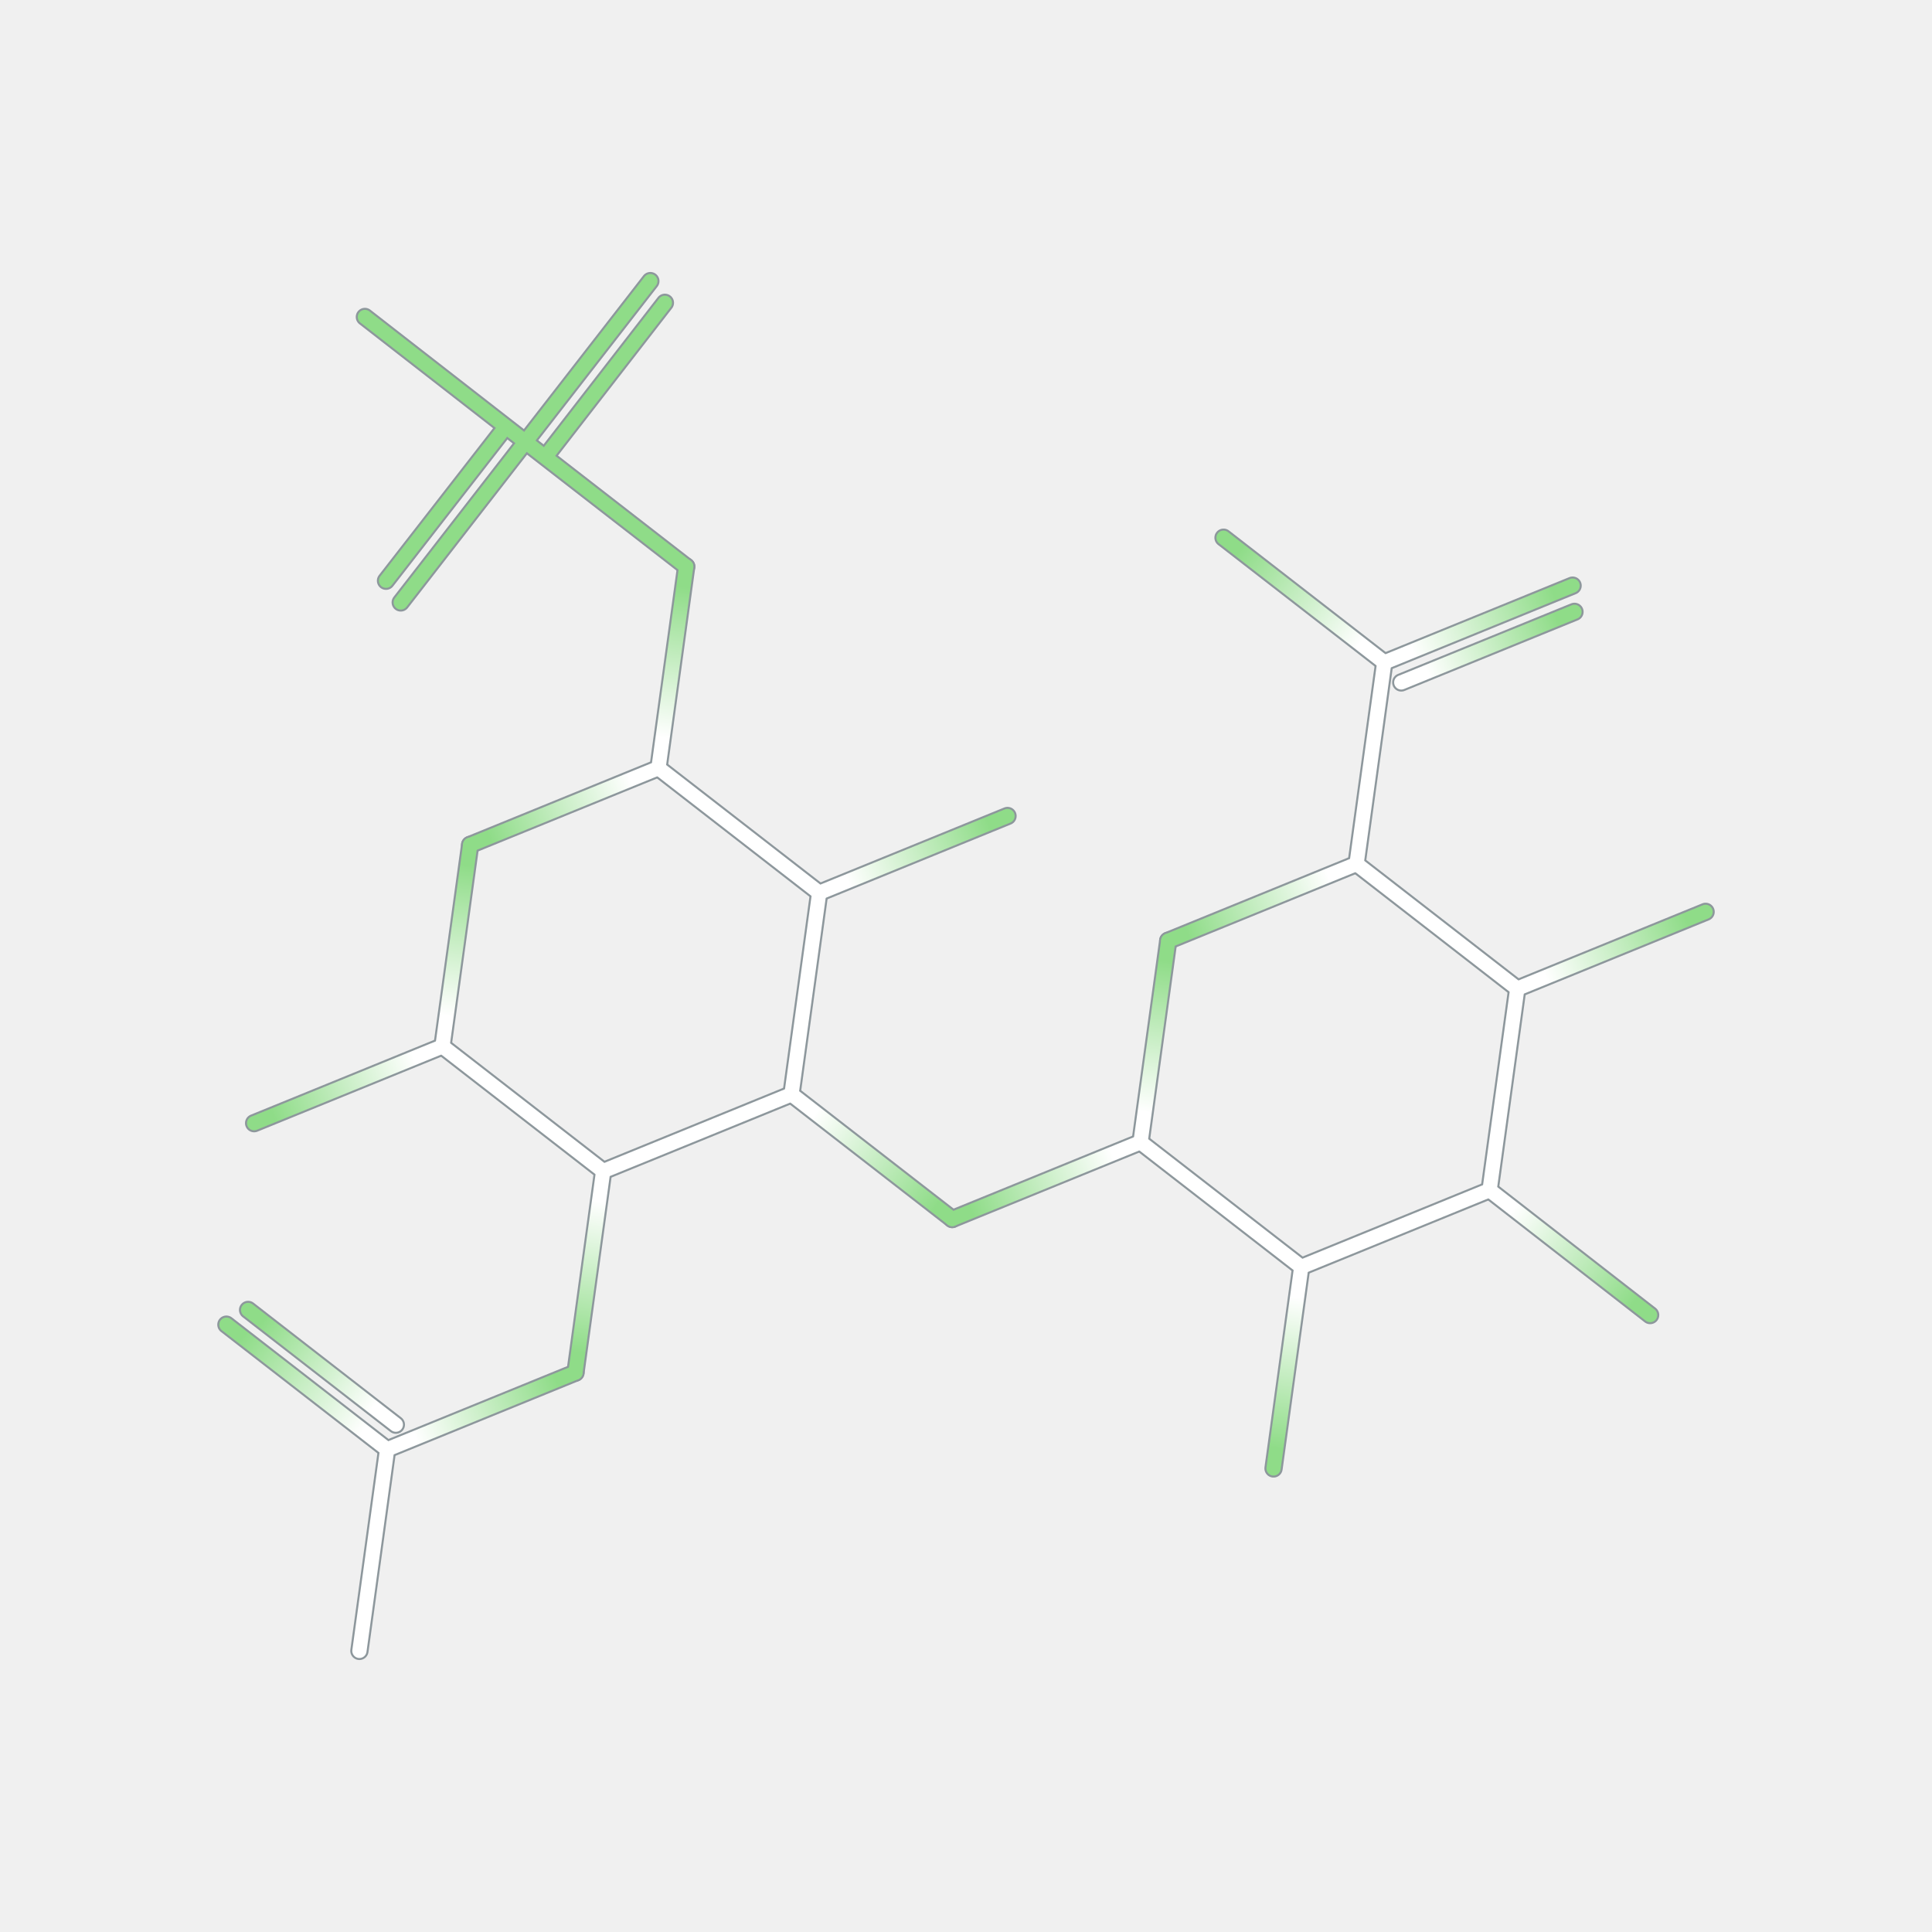
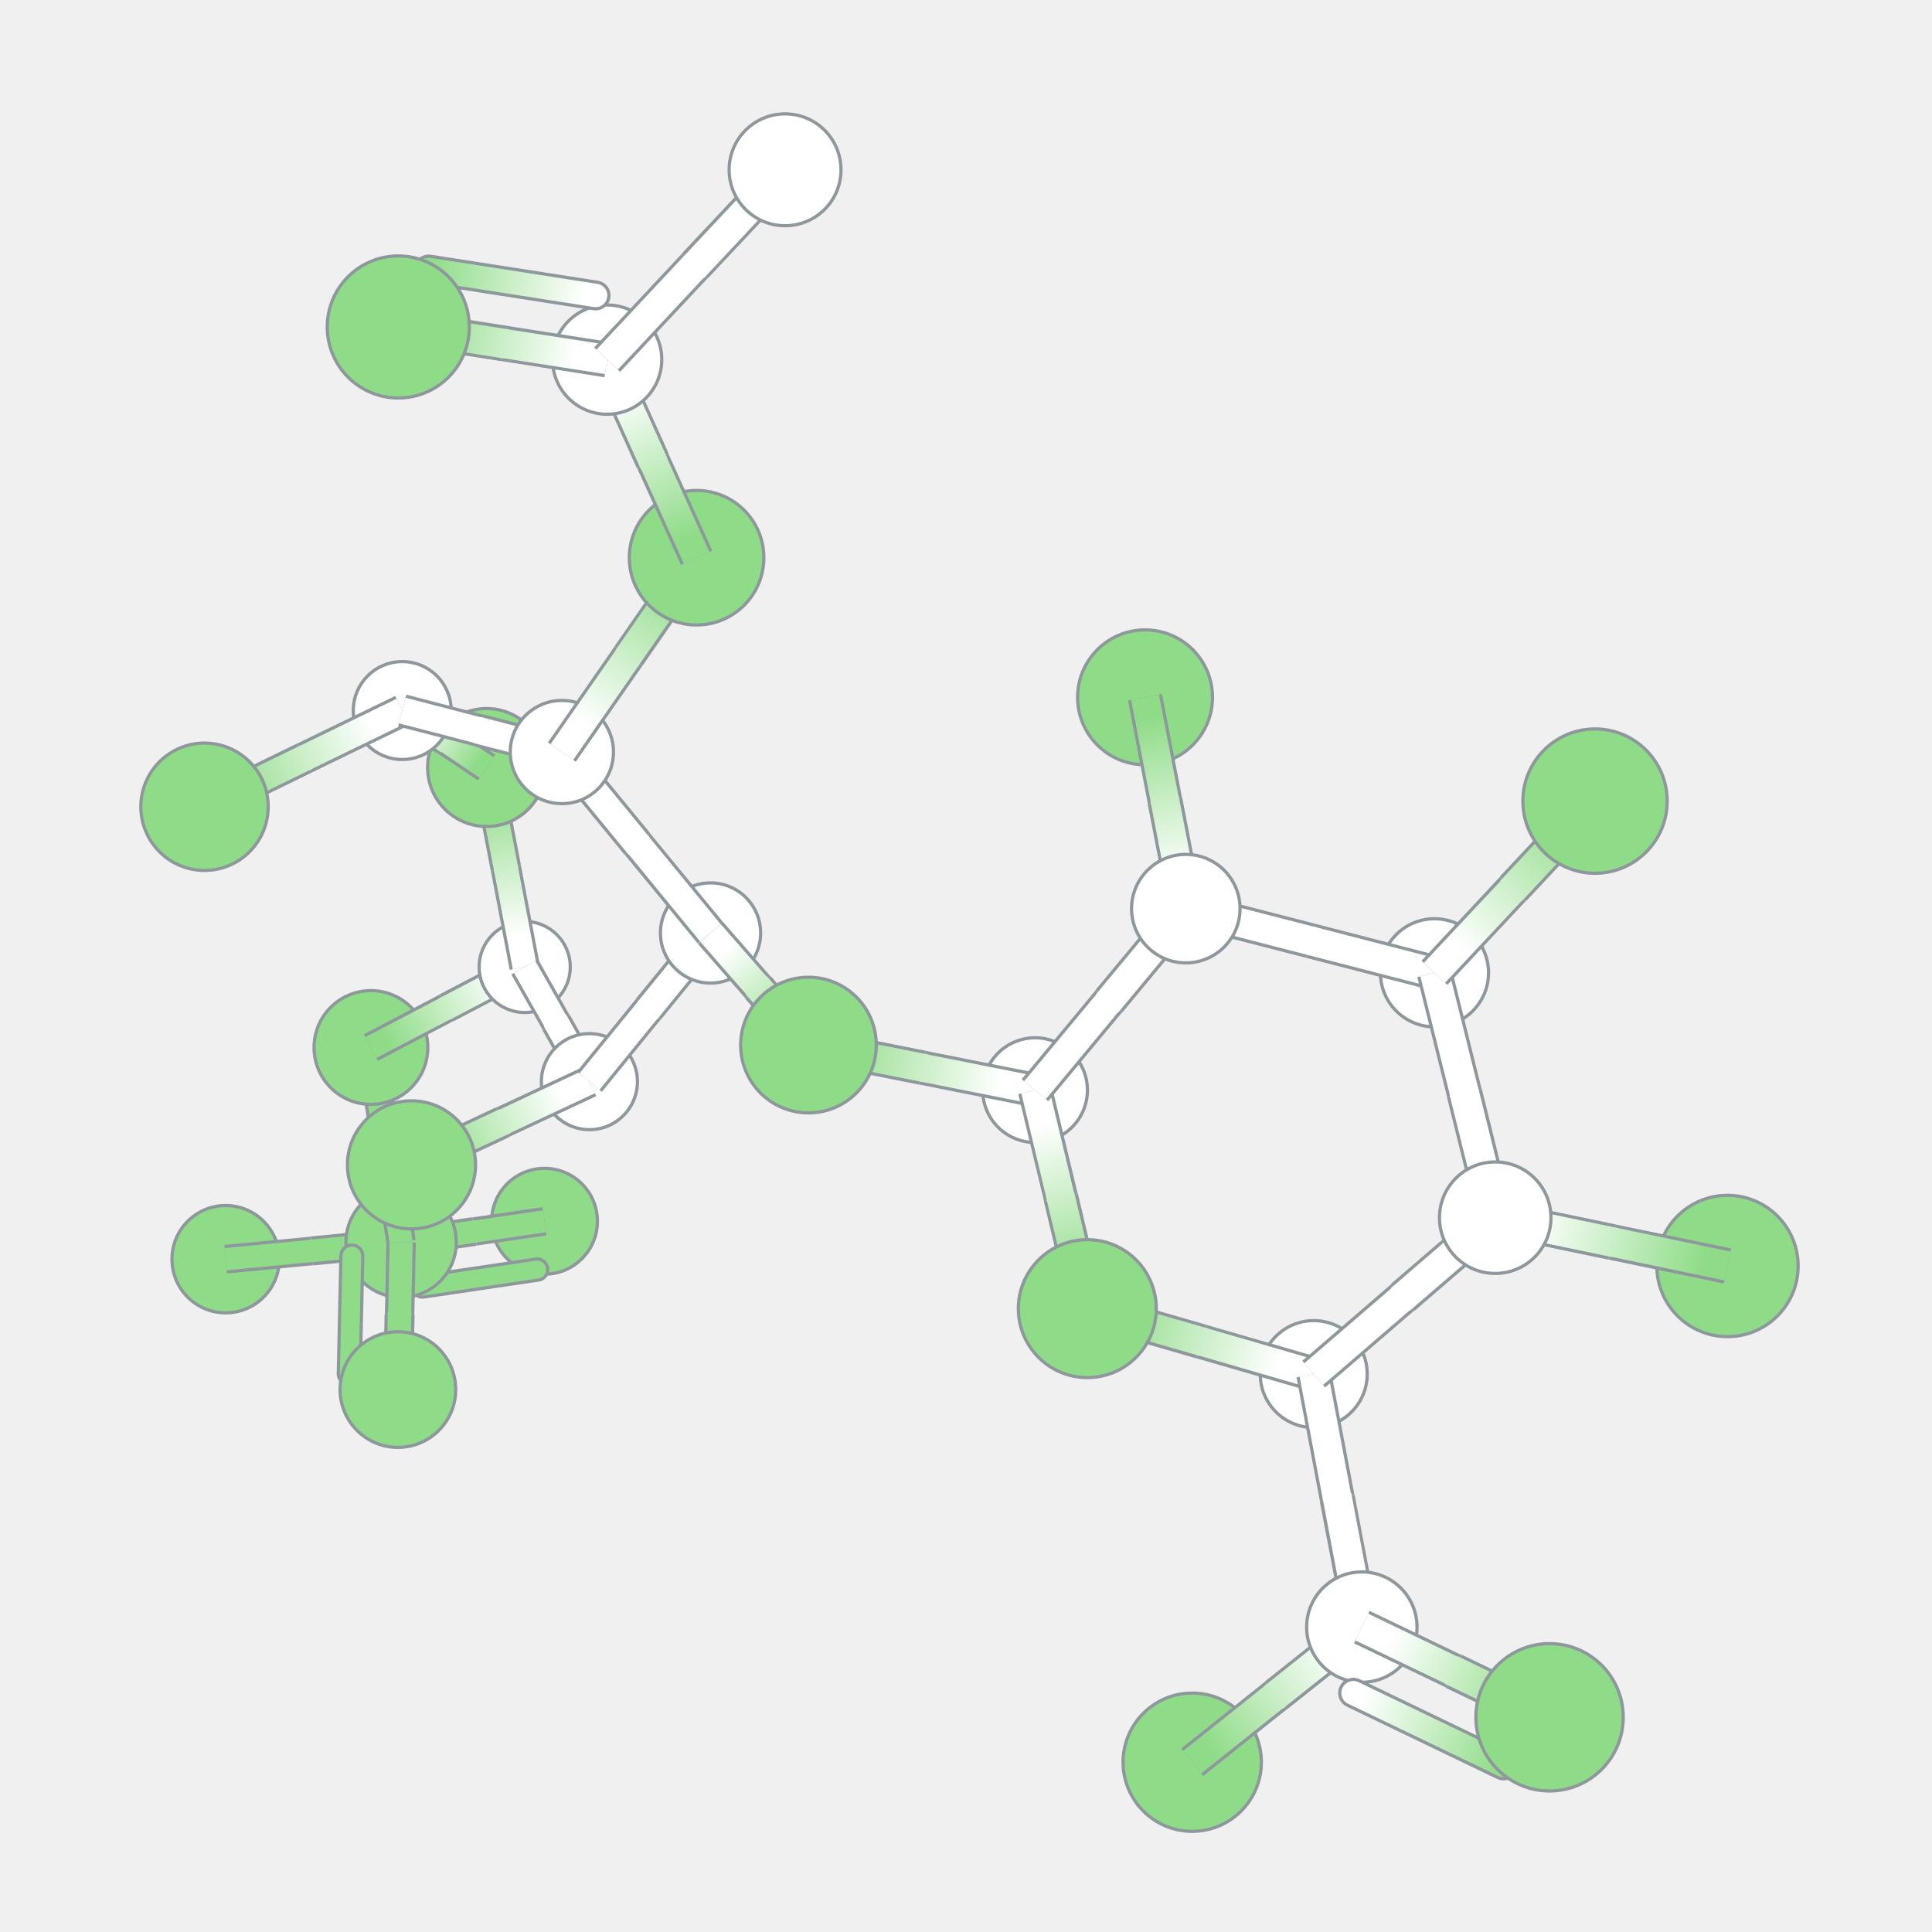
<svg xmlns="http://www.w3.org/2000/svg" viewBox="0 0 1024 1024" width="1024" height="1024">
  <defs>
-     <linearGradient id="b1" gradientUnits="userSpaceOnUse" x1="205.2" y1="768.2" x2="120.0" y2="702.1">
-       <stop offset="0" stop-color="#ffffff" />
-       <stop offset=".15" stop-color="#ffffff" />
-       <stop offset=".9" stop-color="#8fdc88" />
-       <stop offset="1" stop-color="#8fdc88" />
-     </linearGradient>
-     <linearGradient id="b2" gradientUnits="userSpaceOnUse" x1="209.8" y1="755.1" x2="131.5" y2="694.3">
-       <stop offset="0" stop-color="#ffffff" />
-       <stop offset=".15" stop-color="#ffffff" />
-       <stop offset=".9" stop-color="#8fdc88" />
-       <stop offset="1" stop-color="#8fdc88" />
-     </linearGradient>
-     <linearGradient id="b3" gradientUnits="userSpaceOnUse" x1="205.2" y1="768.2" x2="305.0" y2="727.5">
-       <stop offset="0" stop-color="#ffffff" />
-       <stop offset=".15" stop-color="#ffffff" />
-       <stop offset=".9" stop-color="#8fdc88" />
-       <stop offset="1" stop-color="#8fdc88" />
-     </linearGradient>
-     <linearGradient id="b4" gradientUnits="userSpaceOnUse" x1="305.0" y1="727.5" x2="319.7" y2="620.7">
-       <stop offset="0" stop-color="#8fdc88" />
-       <stop offset=".1" stop-color="#8fdc88" />
-       <stop offset=".85" stop-color="#ffffff" />
-       <stop offset="1" stop-color="#ffffff" />
-     </linearGradient>
-     <linearGradient id="b8" gradientUnits="userSpaceOnUse" x1="349.0" y1="407.1" x2="249.2" y2="447.8">
-       <stop offset="0" stop-color="#ffffff" />
-       <stop offset=".15" stop-color="#ffffff" />
-       <stop offset=".9" stop-color="#8fdc88" />
-       <stop offset="1" stop-color="#8fdc88" />
-     </linearGradient>
-     <linearGradient id="b9" gradientUnits="userSpaceOnUse" x1="249.2" y1="447.8" x2="234.5" y2="554.6">
-       <stop offset="0" stop-color="#8fdc88" />
-       <stop offset=".1" stop-color="#8fdc88" />
-       <stop offset=".85" stop-color="#ffffff" />
-       <stop offset="1" stop-color="#ffffff" />
-     </linearGradient>
-     <linearGradient id="b10" gradientUnits="userSpaceOnUse" x1="234.5" y1="554.6" x2="134.7" y2="595.3">
-       <stop offset="0" stop-color="#ffffff" />
-       <stop offset=".15" stop-color="#ffffff" />
-       <stop offset=".9" stop-color="#8fdc88" />
-       <stop offset="1" stop-color="#8fdc88" />
-     </linearGradient>
-     <linearGradient id="b11" gradientUnits="userSpaceOnUse" x1="349.0" y1="407.1" x2="363.7" y2="300.3">
-       <stop offset="0" stop-color="#ffffff" />
-       <stop offset=".15" stop-color="#ffffff" />
-       <stop offset=".9" stop-color="#8fdc88" />
-       <stop offset="1" stop-color="#8fdc88" />
-     </linearGradient>
-     <linearGradient id="b12" gradientUnits="userSpaceOnUse" x1="363.7" y1="300.3" x2="278.5" y2="234.2">
-       <stop offset="0" stop-color="#8fdc88" />
-       <stop offset="1" stop-color="#8fdc88" />
-     </linearGradient>
-     <linearGradient id="b13" gradientUnits="userSpaceOnUse" x1="278.5" y1="234.2" x2="212.4" y2="319.3">
-       <stop offset="0" stop-color="#8fdc88" />
-       <stop offset="1" stop-color="#8fdc88" />
-     </linearGradient>
-     <linearGradient id="b14" gradientUnits="userSpaceOnUse" x1="265.5" y1="229.5" x2="204.6" y2="307.8">
-       <stop offset="0" stop-color="#8fdc88" />
-       <stop offset="1" stop-color="#8fdc88" />
-     </linearGradient>
-     <linearGradient id="b15" gradientUnits="userSpaceOnUse" x1="278.5" y1="234.2" x2="344.7" y2="149.0">
-       <stop offset="0" stop-color="#8fdc88" />
-       <stop offset="1" stop-color="#8fdc88" />
-     </linearGradient>
-     <linearGradient id="b16" gradientUnits="userSpaceOnUse" x1="291.6" y1="238.9" x2="352.4" y2="160.5">
-       <stop offset="0" stop-color="#8fdc88" />
-       <stop offset="1" stop-color="#8fdc88" />
-     </linearGradient>
-     <linearGradient id="b17" gradientUnits="userSpaceOnUse" x1="278.5" y1="234.2" x2="193.4" y2="168.0">
-       <stop offset="0" stop-color="#8fdc88" />
-       <stop offset="1" stop-color="#8fdc88" />
-     </linearGradient>
-     <linearGradient id="b18" gradientUnits="userSpaceOnUse" x1="434.2" y1="473.2" x2="534.0" y2="432.5">
-       <stop offset="0" stop-color="#ffffff" />
-       <stop offset=".15" stop-color="#ffffff" />
-       <stop offset=".9" stop-color="#8fdc88" />
-       <stop offset="1" stop-color="#8fdc88" />
-     </linearGradient>
-     <linearGradient id="b19" gradientUnits="userSpaceOnUse" x1="419.5" y1="580.0" x2="504.7" y2="646.1">
-       <stop offset="0" stop-color="#ffffff" />
-       <stop offset=".15" stop-color="#ffffff" />
-       <stop offset=".9" stop-color="#8fdc88" />
-       <stop offset="1" stop-color="#8fdc88" />
-     </linearGradient>
-     <linearGradient id="b20" gradientUnits="userSpaceOnUse" x1="504.7" y1="646.1" x2="604.5" y2="605.4">
-       <stop offset="0" stop-color="#8fdc88" />
-       <stop offset=".1" stop-color="#8fdc88" />
-       <stop offset=".85" stop-color="#ffffff" />
-       <stop offset="1" stop-color="#ffffff" />
-     </linearGradient>
-     <linearGradient id="b25" gradientUnits="userSpaceOnUse" x1="719.0" y1="457.9" x2="619.2" y2="498.6">
-       <stop offset="0" stop-color="#ffffff" />
-       <stop offset=".15" stop-color="#ffffff" />
-       <stop offset=".9" stop-color="#8fdc88" />
-       <stop offset="1" stop-color="#8fdc88" />
-     </linearGradient>
-     <linearGradient id="b27" gradientUnits="userSpaceOnUse" x1="733.7" y1="351.1" x2="833.5" y2="310.4">
-       <stop offset="0" stop-color="#ffffff" />
-       <stop offset=".15" stop-color="#ffffff" />
-       <stop offset=".9" stop-color="#8fdc88" />
-       <stop offset="1" stop-color="#8fdc88" />
-     </linearGradient>
-     <linearGradient id="b28" gradientUnits="userSpaceOnUse" x1="742.7" y1="361.7" x2="834.5" y2="324.3">
-       <stop offset="0" stop-color="#ffffff" />
-       <stop offset=".15" stop-color="#ffffff" />
-       <stop offset=".9" stop-color="#8fdc88" />
-       <stop offset="1" stop-color="#8fdc88" />
-     </linearGradient>
-     <linearGradient id="b29" gradientUnits="userSpaceOnUse" x1="733.7" y1="351.1" x2="648.5" y2="285.0">
-       <stop offset="0" stop-color="#ffffff" />
-       <stop offset=".15" stop-color="#ffffff" />
-       <stop offset=".9" stop-color="#8fdc88" />
-       <stop offset="1" stop-color="#8fdc88" />
-     </linearGradient>
-     <linearGradient id="b30" gradientUnits="userSpaceOnUse" x1="804.2" y1="524.0" x2="904.0" y2="483.3">
-       <stop offset="0" stop-color="#ffffff" />
-       <stop offset=".15" stop-color="#ffffff" />
-       <stop offset=".9" stop-color="#8fdc88" />
-       <stop offset="1" stop-color="#8fdc88" />
-     </linearGradient>
-     <linearGradient id="b31" gradientUnits="userSpaceOnUse" x1="789.5" y1="630.8" x2="874.6" y2="697.0">
-       <stop offset="0" stop-color="#ffffff" />
-       <stop offset=".15" stop-color="#ffffff" />
-       <stop offset=".9" stop-color="#8fdc88" />
-       <stop offset="1" stop-color="#8fdc88" />
-     </linearGradient>
-     <linearGradient id="b32" gradientUnits="userSpaceOnUse" x1="689.7" y1="671.5" x2="675.0" y2="778.3">
-       <stop offset="0" stop-color="#ffffff" />
-       <stop offset=".15" stop-color="#ffffff" />
-       <stop offset=".9" stop-color="#8fdc88" />
-       <stop offset="1" stop-color="#8fdc88" />
-     </linearGradient>
-     <linearGradient id="b34" gradientUnits="userSpaceOnUse" x1="619.2" y1="498.6" x2="604.5" y2="605.4">
-       <stop offset="0" stop-color="#8fdc88" />
-       <stop offset=".1" stop-color="#8fdc88" />
-       <stop offset=".85" stop-color="#ffffff" />
-       <stop offset="1" stop-color="#ffffff" />
+     <linearGradient id="g1" gradientUnits="userSpaceOnUse" x1="321.8" y1="190.6" x2="211.1" y2="173.3">
+       <stop offset=".15" stop-color="#ffffff" />
+       <stop offset=".9" stop-color="#8fdc88" />
+     </linearGradient>
+     <linearGradient id="g2" gradientUnits="userSpaceOnUse" x1="321.8" y1="190.6" x2="369.2" y2="295.6">
+       <stop offset=".15" stop-color="#ffffff" />
+       <stop offset=".9" stop-color="#8fdc88" />
+     </linearGradient>
+     <linearGradient id="g3" gradientUnits="userSpaceOnUse" x1="297.8" y1="398.6" x2="369.2" y2="295.6">
+       <stop offset=".15" stop-color="#ffffff" />
+       <stop offset=".9" stop-color="#8fdc88" />
+     </linearGradient>
+     <linearGradient id="g7" gradientUnits="userSpaceOnUse" x1="278.1" y1="512.5" x2="257.9" y2="406.8">
+       <stop offset=".15" stop-color="#ffffff" />
+       <stop offset=".9" stop-color="#8fdc88" />
+     </linearGradient>
+     <linearGradient id="g8" gradientUnits="userSpaceOnUse" x1="213.2" y1="376.6" x2="257.9" y2="406.8">
+       <stop offset=".15" stop-color="#ffffff" />
+       <stop offset=".9" stop-color="#8fdc88" />
+     </linearGradient>
+     <linearGradient id="g9" gradientUnits="userSpaceOnUse" x1="213.2" y1="376.6" x2="108.4" y2="427.6">
+       <stop offset=".15" stop-color="#ffffff" />
+       <stop offset=".9" stop-color="#8fdc88" />
+     </linearGradient>
+     <linearGradient id="g10" gradientUnits="userSpaceOnUse" x1="278.1" y1="512.5" x2="196.6" y2="555.2">
+       <stop offset=".15" stop-color="#ffffff" />
+       <stop offset=".9" stop-color="#8fdc88" />
+     </linearGradient>
+     <linearGradient id="g15" gradientUnits="userSpaceOnUse" x1="312.4" y1="573.3" x2="218.1" y2="617.4">
+       <stop offset=".15" stop-color="#ffffff" />
+       <stop offset=".9" stop-color="#8fdc88" />
+     </linearGradient>
+     <linearGradient id="g16" gradientUnits="userSpaceOnUse" x1="376.6" y1="494.5" x2="428.5" y2="553.9">
+       <stop offset=".15" stop-color="#ffffff" />
+       <stop offset=".9" stop-color="#8fdc88" />
+     </linearGradient>
+     <linearGradient id="g17" gradientUnits="userSpaceOnUse" x1="548.6" y1="577.8" x2="428.5" y2="553.9">
+       <stop offset=".15" stop-color="#ffffff" />
+       <stop offset=".9" stop-color="#8fdc88" />
+     </linearGradient>
+     <linearGradient id="g22" gradientUnits="userSpaceOnUse" x1="696.3" y1="728.3" x2="576.3" y2="693.6">
+       <stop offset=".15" stop-color="#ffffff" />
+       <stop offset=".9" stop-color="#8fdc88" />
+     </linearGradient>
+     <linearGradient id="g24" gradientUnits="userSpaceOnUse" x1="721.8" y1="862.4" x2="821.3" y2="910.2">
+       <stop offset=".15" stop-color="#ffffff" />
+       <stop offset=".9" stop-color="#8fdc88" />
+     </linearGradient>
+     <linearGradient id="g25" gradientUnits="userSpaceOnUse" x1="721.8" y1="862.4" x2="631.9" y2="934.0">
+       <stop offset=".15" stop-color="#ffffff" />
+       <stop offset=".9" stop-color="#8fdc88" />
+     </linearGradient>
+     <linearGradient id="g26" gradientUnits="userSpaceOnUse" x1="792.5" y1="645.4" x2="915.6" y2="671.0">
+       <stop offset=".15" stop-color="#ffffff" />
+       <stop offset=".9" stop-color="#8fdc88" />
+     </linearGradient>
+     <linearGradient id="g27" gradientUnits="userSpaceOnUse" x1="760.3" y1="515.6" x2="845.4" y2="424.6">
+       <stop offset=".15" stop-color="#ffffff" />
+       <stop offset=".9" stop-color="#8fdc88" />
+     </linearGradient>
+     <linearGradient id="g28" gradientUnits="userSpaceOnUse" x1="628.5" y1="481.6" x2="606.9" y2="369.6">
+       <stop offset=".15" stop-color="#ffffff" />
+       <stop offset=".9" stop-color="#8fdc88" />
+     </linearGradient>
+     <linearGradient id="g30" gradientUnits="userSpaceOnUse" x1="548.6" y1="577.8" x2="576.3" y2="693.6">
+       <stop offset=".15" stop-color="#ffffff" />
+       <stop offset=".9" stop-color="#8fdc88" />
    </linearGradient>
  </defs>
-   <line x1="190.5" y1="875.0" x2="205.2" y2="768.2" stroke="#8d979c" stroke-width="9.7" stroke-linecap="round" />
-   <line x1="205.2" y1="768.2" x2="120.0" y2="702.1" stroke="#8d979c" stroke-width="9.7" stroke-linecap="round" />
-   <line x1="209.8" y1="755.1" x2="131.5" y2="694.3" stroke="#8d979c" stroke-width="9.7" stroke-linecap="round" />
-   <line x1="205.2" y1="768.2" x2="305.0" y2="727.5" stroke="#8d979c" stroke-width="9.7" stroke-linecap="round" />
-   <line x1="305.0" y1="727.5" x2="319.7" y2="620.7" stroke="#8d979c" stroke-width="9.7" stroke-linecap="round" />
-   <line x1="319.7" y1="620.7" x2="419.5" y2="580.0" stroke="#8d979c" stroke-width="9.7" stroke-linecap="round" />
-   <line x1="419.5" y1="580.0" x2="434.2" y2="473.2" stroke="#8d979c" stroke-width="9.7" stroke-linecap="round" />
-   <line x1="434.2" y1="473.2" x2="349.0" y2="407.1" stroke="#8d979c" stroke-width="9.7" stroke-linecap="round" />
-   <line x1="349.0" y1="407.1" x2="249.2" y2="447.8" stroke="#8d979c" stroke-width="9.7" stroke-linecap="round" />
-   <line x1="249.2" y1="447.8" x2="234.5" y2="554.6" stroke="#8d979c" stroke-width="9.7" stroke-linecap="round" />
-   <line x1="234.5" y1="554.6" x2="134.7" y2="595.3" stroke="#8d979c" stroke-width="9.7" stroke-linecap="round" />
-   <line x1="349.0" y1="407.1" x2="363.7" y2="300.3" stroke="#8d979c" stroke-width="9.7" stroke-linecap="round" />
-   <line x1="363.7" y1="300.3" x2="278.5" y2="234.2" stroke="#8d979c" stroke-width="9.7" stroke-linecap="round" />
-   <line x1="278.5" y1="234.2" x2="212.4" y2="319.3" stroke="#8d979c" stroke-width="9.7" stroke-linecap="round" />
-   <line x1="265.5" y1="229.5" x2="204.6" y2="307.8" stroke="#8d979c" stroke-width="9.7" stroke-linecap="round" />
-   <line x1="278.5" y1="234.2" x2="344.7" y2="149.0" stroke="#8d979c" stroke-width="9.7" stroke-linecap="round" />
-   <line x1="291.6" y1="238.9" x2="352.4" y2="160.5" stroke="#8d979c" stroke-width="9.7" stroke-linecap="round" />
-   <line x1="278.5" y1="234.2" x2="193.4" y2="168.0" stroke="#8d979c" stroke-width="9.7" stroke-linecap="round" />
-   <line x1="434.2" y1="473.2" x2="534.0" y2="432.5" stroke="#8d979c" stroke-width="9.7" stroke-linecap="round" />
-   <line x1="419.5" y1="580.0" x2="504.7" y2="646.1" stroke="#8d979c" stroke-width="9.7" stroke-linecap="round" />
-   <line x1="504.7" y1="646.1" x2="604.5" y2="605.4" stroke="#8d979c" stroke-width="9.7" stroke-linecap="round" />
-   <line x1="604.5" y1="605.4" x2="689.7" y2="671.5" stroke="#8d979c" stroke-width="9.7" stroke-linecap="round" />
-   <line x1="689.7" y1="671.5" x2="789.5" y2="630.8" stroke="#8d979c" stroke-width="9.7" stroke-linecap="round" />
-   <line x1="789.5" y1="630.8" x2="804.2" y2="524.0" stroke="#8d979c" stroke-width="9.7" stroke-linecap="round" />
-   <line x1="804.2" y1="524.0" x2="719.0" y2="457.9" stroke="#8d979c" stroke-width="9.7" stroke-linecap="round" />
-   <line x1="719.0" y1="457.9" x2="619.2" y2="498.6" stroke="#8d979c" stroke-width="9.7" stroke-linecap="round" />
-   <line x1="719.0" y1="457.9" x2="733.7" y2="351.1" stroke="#8d979c" stroke-width="9.7" stroke-linecap="round" />
-   <line x1="733.7" y1="351.1" x2="833.5" y2="310.4" stroke="#8d979c" stroke-width="9.7" stroke-linecap="round" />
-   <line x1="742.7" y1="361.7" x2="834.5" y2="324.3" stroke="#8d979c" stroke-width="9.7" stroke-linecap="round" />
-   <line x1="733.7" y1="351.1" x2="648.5" y2="285.0" stroke="#8d979c" stroke-width="9.7" stroke-linecap="round" />
-   <line x1="804.2" y1="524.0" x2="904.0" y2="483.3" stroke="#8d979c" stroke-width="9.7" stroke-linecap="round" />
-   <line x1="789.5" y1="630.8" x2="874.6" y2="697.0" stroke="#8d979c" stroke-width="9.7" stroke-linecap="round" />
-   <line x1="689.7" y1="671.5" x2="675.0" y2="778.3" stroke="#8d979c" stroke-width="9.7" stroke-linecap="round" />
-   <line x1="234.5" y1="554.6" x2="319.7" y2="620.7" stroke="#8d979c" stroke-width="9.7" stroke-linecap="round" />
-   <line x1="619.2" y1="498.6" x2="604.5" y2="605.4" stroke="#8d979c" stroke-width="9.7" stroke-linecap="round" />
-   <line x1="190.5" y1="875.0" x2="205.2" y2="768.2" stroke="#ffffff" stroke-width="7.547" stroke-linecap="round" />
-   <line x1="319.7" y1="620.7" x2="419.5" y2="580.0" stroke="#ffffff" stroke-width="7.547" stroke-linecap="round" />
-   <line x1="419.5" y1="580.0" x2="434.2" y2="473.2" stroke="#ffffff" stroke-width="7.547" stroke-linecap="round" />
-   <line x1="434.2" y1="473.2" x2="349.0" y2="407.1" stroke="#ffffff" stroke-width="7.547" stroke-linecap="round" />
-   <line x1="604.5" y1="605.4" x2="689.7" y2="671.5" stroke="#ffffff" stroke-width="7.547" stroke-linecap="round" />
-   <line x1="689.7" y1="671.5" x2="789.5" y2="630.8" stroke="#ffffff" stroke-width="7.547" stroke-linecap="round" />
-   <line x1="789.5" y1="630.8" x2="804.2" y2="524.0" stroke="#ffffff" stroke-width="7.547" stroke-linecap="round" />
-   <line x1="804.2" y1="524.0" x2="719.0" y2="457.9" stroke="#ffffff" stroke-width="7.547" stroke-linecap="round" />
-   <line x1="719.0" y1="457.9" x2="733.7" y2="351.1" stroke="#ffffff" stroke-width="7.547" stroke-linecap="round" />
-   <line x1="234.5" y1="554.6" x2="319.7" y2="620.7" stroke="#ffffff" stroke-width="7.547" stroke-linecap="round" />
-   <line x1="205.2" y1="768.2" x2="120.0" y2="702.1" stroke="url(#b1)" stroke-width="7.547" stroke-linecap="round" />
-   <line x1="209.8" y1="755.1" x2="131.5" y2="694.3" stroke="url(#b2)" stroke-width="7.547" stroke-linecap="round" />
-   <line x1="205.2" y1="768.2" x2="305.0" y2="727.5" stroke="url(#b3)" stroke-width="7.547" stroke-linecap="round" />
-   <line x1="305.0" y1="727.5" x2="319.7" y2="620.7" stroke="url(#b4)" stroke-width="7.547" stroke-linecap="round" />
-   <line x1="349.0" y1="407.1" x2="249.2" y2="447.8" stroke="url(#b8)" stroke-width="7.547" stroke-linecap="round" />
-   <line x1="249.2" y1="447.8" x2="234.5" y2="554.6" stroke="url(#b9)" stroke-width="7.547" stroke-linecap="round" />
-   <line x1="234.5" y1="554.6" x2="134.7" y2="595.3" stroke="url(#b10)" stroke-width="7.547" stroke-linecap="round" />
-   <line x1="349.0" y1="407.1" x2="363.7" y2="300.3" stroke="url(#b11)" stroke-width="7.547" stroke-linecap="round" />
-   <line x1="363.7" y1="300.3" x2="278.5" y2="234.2" stroke="url(#b12)" stroke-width="7.547" stroke-linecap="round" />
-   <line x1="278.5" y1="234.2" x2="212.4" y2="319.3" stroke="url(#b13)" stroke-width="7.547" stroke-linecap="round" />
-   <line x1="265.5" y1="229.5" x2="204.6" y2="307.8" stroke="url(#b14)" stroke-width="7.547" stroke-linecap="round" />
-   <line x1="278.5" y1="234.2" x2="344.7" y2="149.0" stroke="url(#b15)" stroke-width="7.547" stroke-linecap="round" />
-   <line x1="291.6" y1="238.9" x2="352.4" y2="160.5" stroke="url(#b16)" stroke-width="7.547" stroke-linecap="round" />
-   <line x1="278.5" y1="234.2" x2="193.4" y2="168.0" stroke="url(#b17)" stroke-width="7.547" stroke-linecap="round" />
-   <line x1="434.2" y1="473.2" x2="534.0" y2="432.5" stroke="url(#b18)" stroke-width="7.547" stroke-linecap="round" />
-   <line x1="419.5" y1="580.0" x2="504.7" y2="646.1" stroke="url(#b19)" stroke-width="7.547" stroke-linecap="round" />
-   <line x1="504.7" y1="646.1" x2="604.5" y2="605.4" stroke="url(#b20)" stroke-width="7.547" stroke-linecap="round" />
-   <line x1="719.0" y1="457.9" x2="619.2" y2="498.6" stroke="url(#b25)" stroke-width="7.547" stroke-linecap="round" />
-   <line x1="733.7" y1="351.1" x2="833.5" y2="310.4" stroke="url(#b27)" stroke-width="7.547" stroke-linecap="round" />
-   <line x1="742.7" y1="361.7" x2="834.5" y2="324.3" stroke="url(#b28)" stroke-width="7.547" stroke-linecap="round" />
-   <line x1="733.7" y1="351.1" x2="648.5" y2="285.0" stroke="url(#b29)" stroke-width="7.547" stroke-linecap="round" />
-   <line x1="804.2" y1="524.0" x2="904.0" y2="483.3" stroke="url(#b30)" stroke-width="7.547" stroke-linecap="round" />
-   <line x1="789.5" y1="630.8" x2="874.6" y2="697.0" stroke="url(#b31)" stroke-width="7.547" stroke-linecap="round" />
-   <line x1="689.7" y1="671.5" x2="675.0" y2="778.3" stroke="url(#b32)" stroke-width="7.547" stroke-linecap="round" />
-   <line x1="619.2" y1="498.6" x2="604.5" y2="605.4" stroke="url(#b34)" stroke-width="7.547" stroke-linecap="round" />
+   <circle cx="288.6" cy="647.3" r="28.9" fill="#8d979c" />
+   <circle cx="288.6" cy="647.3" r="27.2" fill="#8fdc88" />
+   <line x1="288.6" y1="647.3" x2="251.5" y2="652.7" stroke="#8d979c" stroke-width="15.1" stroke-linecap="butt" />
+   <line x1="288.6" y1="647.3" x2="249.9" y2="653.0" stroke="#8fdc88" stroke-width="11.7" stroke-linecap="butt" />
+   <circle cx="119.6" cy="667.4" r="29.3" fill="#8d979c" />
+   <circle cx="119.6" cy="667.4" r="27.6" fill="#8fdc88" />
+   <line x1="223.9" y1="681.9" x2="284.7" y2="672.9" stroke="#8d979c" stroke-width="12.9" stroke-linecap="round" />
+   <line x1="223.9" y1="681.9" x2="284.7" y2="672.9" stroke="#8fdc88" stroke-width="9.5" stroke-linecap="round" />
+   <line x1="119.6" y1="667.4" x2="165.5" y2="663.0" stroke="#8d979c" stroke-width="15.2" stroke-linecap="butt" />
+   <line x1="119.6" y1="667.4" x2="167.1" y2="662.8" stroke="#8fdc88" stroke-width="11.8" stroke-linecap="butt" />
+   <line x1="212.6" y1="658.4" x2="251.5" y2="652.7" stroke="#8d979c" stroke-width="15.3" stroke-linecap="butt" />
+   <line x1="212.6" y1="658.4" x2="253.1" y2="652.5" stroke="#8fdc88" stroke-width="11.9" stroke-linecap="butt" />
+   <line x1="212.6" y1="658.4" x2="165.5" y2="663.0" stroke="#8d979c" stroke-width="15.4" stroke-linecap="butt" />
+   <line x1="212.6" y1="658.4" x2="163.9" y2="663.1" stroke="#8fdc88" stroke-width="12.0" stroke-linecap="butt" />
+   <circle cx="212.6" cy="658.4" r="30.1" fill="#8d979c" />
+   <circle cx="212.6" cy="658.4" r="28.4" fill="#8fdc88" />
+   <line x1="212.6" y1="658.4" x2="204.7" y2="607.6" stroke="#8d979c" stroke-width="15.6" stroke-linecap="butt" />
+   <line x1="212.6" y1="658.4" x2="204.5" y2="606.0" stroke="#8fdc88" stroke-width="12.2" stroke-linecap="butt" />
+   <line x1="212.6" y1="658.4" x2="211.8" y2="696.6" stroke="#8d979c" stroke-width="15.6" stroke-linecap="butt" />
+   <line x1="212.6" y1="658.4" x2="211.8" y2="698.2" stroke="#8fdc88" stroke-width="12.2" stroke-linecap="butt" />
+   <line x1="196.6" y1="555.2" x2="204.7" y2="607.6" stroke="#8d979c" stroke-width="15.8" stroke-linecap="butt" />
+   <line x1="196.6" y1="555.2" x2="205.0" y2="609.2" stroke="#8fdc88" stroke-width="12.4" stroke-linecap="butt" />
+   <line x1="186.5" y1="665.7" x2="185.1" y2="728.1" stroke="#8d979c" stroke-width="13.3" stroke-linecap="round" />
+   <line x1="186.5" y1="665.7" x2="185.1" y2="728.1" stroke="#8fdc88" stroke-width="9.9" stroke-linecap="round" />
+   <circle cx="196.6" cy="555.2" r="31.0" fill="#8d979c" />
+   <circle cx="196.6" cy="555.2" r="29.3" fill="#8fdc88" />
+   <line x1="210.9" y1="736.5" x2="211.8" y2="696.6" stroke="#8d979c" stroke-width="15.9" stroke-linecap="butt" />
+   <line x1="210.9" y1="736.5" x2="211.8" y2="695.0" stroke="#8fdc88" stroke-width="12.5" stroke-linecap="butt" />
+   <line x1="196.6" y1="555.2" x2="236.8" y2="534.1" stroke="#8d979c" stroke-width="15.9" stroke-linecap="butt" />
+   <line x1="196.6" y1="555.2" x2="238.2" y2="533.4" stroke="url(#g10)" stroke-width="12.5" stroke-linecap="butt" />
+   <circle cx="210.9" cy="736.5" r="31.5" fill="#8d979c" />
+   <circle cx="210.9" cy="736.5" r="29.8" fill="#8fdc88" />
+   <line x1="278.1" y1="512.5" x2="236.8" y2="534.1" stroke="#8d979c" stroke-width="16.1" stroke-linecap="butt" />
+   <line x1="278.1" y1="512.5" x2="235.4" y2="534.9" stroke="url(#g10)" stroke-width="12.7" stroke-linecap="butt" />
+   <circle cx="278.1" cy="512.5" r="25.0" fill="#8d979c" />
+   <circle cx="278.1" cy="512.5" r="23.3" fill="#ffffff" />
+   <line x1="278.1" y1="512.5" x2="268.1" y2="460.0" stroke="#8d979c" stroke-width="16.2" stroke-linecap="butt" />
+   <line x1="278.1" y1="512.5" x2="267.8" y2="458.4" stroke="url(#g7)" stroke-width="12.8" stroke-linecap="butt" />
+   <line x1="257.9" y1="406.8" x2="268.1" y2="460.0" stroke="#8d979c" stroke-width="16.3" stroke-linecap="butt" />
+   <line x1="257.9" y1="406.8" x2="268.4" y2="461.5" stroke="url(#g7)" stroke-width="12.9" stroke-linecap="butt" />
+   <circle cx="257.9" cy="406.8" r="32.1" fill="#8d979c" />
+   <circle cx="257.9" cy="406.8" r="30.4" fill="#8fdc88" />
+   <line x1="278.1" y1="512.5" x2="294.8" y2="542.0" stroke="#8d979c" stroke-width="16.3" stroke-linecap="butt" />
+   <line x1="278.1" y1="512.5" x2="295.6" y2="543.4" stroke="#ffffff" stroke-width="12.9" stroke-linecap="butt" />
+   <line x1="257.9" y1="406.8" x2="236.2" y2="392.2" stroke="#8d979c" stroke-width="16.5" stroke-linecap="butt" />
+   <line x1="257.9" y1="406.8" x2="234.9" y2="391.3" stroke="url(#g8)" stroke-width="13.1" stroke-linecap="butt" />
+   <line x1="312.4" y1="573.3" x2="294.8" y2="542.0" stroke="#8d979c" stroke-width="16.7" stroke-linecap="butt" />
+   <line x1="312.4" y1="573.3" x2="294.0" y2="540.6" stroke="#ffffff" stroke-width="13.3" stroke-linecap="butt" />
+   <circle cx="312.4" cy="573.3" r="26.3" fill="#8d979c" />
+   <circle cx="312.4" cy="573.3" r="24.6" fill="#ffffff" />
+   <line x1="213.2" y1="376.6" x2="236.2" y2="392.2" stroke="#8d979c" stroke-width="17.0" stroke-linecap="butt" />
+   <line x1="213.2" y1="376.6" x2="237.6" y2="393.1" stroke="url(#g8)" stroke-width="13.6" stroke-linecap="butt" />
+   <line x1="312.4" y1="573.3" x2="266.2" y2="594.9" stroke="#8d979c" stroke-width="17.0" stroke-linecap="butt" />
+   <line x1="312.4" y1="573.3" x2="264.8" y2="595.6" stroke="url(#g15)" stroke-width="13.6" stroke-linecap="butt" />
+   <line x1="312.4" y1="573.3" x2="343.8" y2="534.7" stroke="#8d979c" stroke-width="17.1" stroke-linecap="butt" />
+   <line x1="312.4" y1="573.3" x2="344.8" y2="533.5" stroke="#ffffff" stroke-width="13.7" stroke-linecap="butt" />
+   <circle cx="213.2" cy="376.6" r="26.8" fill="#8d979c" />
+   <circle cx="213.2" cy="376.6" r="25.1" fill="#ffffff" />
+   <line x1="213.2" y1="376.6" x2="161.1" y2="401.9" stroke="#8d979c" stroke-width="17.2" stroke-linecap="butt" />
+   <line x1="213.2" y1="376.6" x2="159.7" y2="402.6" stroke="url(#g9)" stroke-width="13.8" stroke-linecap="butt" />
+   <line x1="218.1" y1="617.4" x2="266.2" y2="594.9" stroke="#8d979c" stroke-width="17.3" stroke-linecap="butt" />
+   <line x1="218.1" y1="617.4" x2="267.7" y2="594.2" stroke="url(#g15)" stroke-width="13.9" stroke-linecap="butt" />
+   <line x1="108.4" y1="427.6" x2="161.1" y2="401.9" stroke="#8d979c" stroke-width="17.3" stroke-linecap="butt" />
+   <line x1="108.4" y1="427.6" x2="162.6" y2="401.2" stroke="url(#g9)" stroke-width="13.9" stroke-linecap="butt" />
+   <line x1="376.6" y1="494.5" x2="343.8" y2="534.7" stroke="#8d979c" stroke-width="17.3" stroke-linecap="butt" />
+   <line x1="376.6" y1="494.5" x2="342.8" y2="536.0" stroke="#ffffff" stroke-width="13.9" stroke-linecap="butt" />
+   <line x1="213.2" y1="376.6" x2="254.4" y2="387.3" stroke="#8d979c" stroke-width="17.4" stroke-linecap="butt" />
+   <line x1="213.2" y1="376.6" x2="255.9" y2="387.7" stroke="#ffffff" stroke-width="14.0" stroke-linecap="butt" />
+   <circle cx="108.4" cy="427.6" r="34.6" fill="#8d979c" />
+   <circle cx="108.4" cy="427.6" r="32.9" fill="#8fdc88" />
+   <circle cx="218.1" cy="617.4" r="34.8" fill="#8d979c" />
+   <circle cx="218.1" cy="617.4" r="33.1" fill="#8fdc88" />
+   <circle cx="376.6" cy="494.5" r="27.4" fill="#8d979c" />
+   <circle cx="376.6" cy="494.5" r="25.7" fill="#ffffff" />
+   <line x1="376.6" y1="494.5" x2="337.8" y2="447.3" stroke="#8d979c" stroke-width="17.6" stroke-linecap="butt" />
+   <line x1="376.6" y1="494.5" x2="336.8" y2="446.0" stroke="#ffffff" stroke-width="14.2" stroke-linecap="butt" />
+   <line x1="376.6" y1="494.5" x2="401.8" y2="523.4" stroke="#8d979c" stroke-width="17.7" stroke-linecap="butt" />
+   <line x1="376.6" y1="494.5" x2="402.9" y2="524.6" stroke="url(#g16)" stroke-width="14.3" stroke-linecap="butt" />
+   <line x1="297.8" y1="398.6" x2="254.4" y2="387.3" stroke="#8d979c" stroke-width="17.7" stroke-linecap="butt" />
+   <line x1="297.8" y1="398.6" x2="252.8" y2="386.9" stroke="#ffffff" stroke-width="14.3" stroke-linecap="butt" />
+   <line x1="297.8" y1="398.6" x2="337.8" y2="447.3" stroke="#8d979c" stroke-width="17.8" stroke-linecap="butt" />
+   <line x1="297.8" y1="398.6" x2="338.8" y2="448.5" stroke="#ffffff" stroke-width="14.4" stroke-linecap="butt" />
+   <circle cx="297.8" cy="398.6" r="28.2" fill="#8d979c" />
+   <circle cx="297.8" cy="398.6" r="26.5" fill="#ffffff" />
+   <line x1="297.8" y1="398.6" x2="333.2" y2="347.6" stroke="#8d979c" stroke-width="18.0" stroke-linecap="butt" />
+   <line x1="297.8" y1="398.6" x2="334.1" y2="346.3" stroke="url(#g3)" stroke-width="14.6" stroke-linecap="butt" />
+   <line x1="428.5" y1="553.9" x2="401.8" y2="523.4" stroke="#8d979c" stroke-width="18.1" stroke-linecap="butt" />
+   <line x1="428.5" y1="553.9" x2="400.8" y2="522.2" stroke="url(#g16)" stroke-width="14.7" stroke-linecap="butt" />
+   <line x1="369.2" y1="295.6" x2="333.2" y2="347.6" stroke="#8d979c" stroke-width="18.1" stroke-linecap="butt" />
+   <line x1="369.2" y1="295.6" x2="332.2" y2="348.9" stroke="url(#g3)" stroke-width="14.7" stroke-linecap="butt" />
+   <circle cx="548.6" cy="577.8" r="28.6" fill="#8d979c" />
+   <circle cx="548.6" cy="577.8" r="26.9" fill="#ffffff" />
+   <line x1="548.6" y1="577.8" x2="488.9" y2="565.9" stroke="#8d979c" stroke-width="18.2" stroke-linecap="butt" />
+   <line x1="548.6" y1="577.8" x2="487.3" y2="565.6" stroke="url(#g17)" stroke-width="14.8" stroke-linecap="butt" />
+   <circle cx="369.2" cy="295.6" r="36.5" fill="#8d979c" />
+   <circle cx="369.2" cy="295.6" r="34.8" fill="#8fdc88" />
+   <circle cx="606.9" cy="369.6" r="36.6" fill="#8d979c" />
+   <circle cx="606.9" cy="369.6" r="34.9" fill="#8fdc88" />
+   <line x1="548.6" y1="577.8" x2="562.3" y2="634.8" stroke="#8d979c" stroke-width="18.3" stroke-linecap="butt" />
+   <line x1="548.6" y1="577.8" x2="562.6" y2="636.4" stroke="url(#g30)" stroke-width="14.9" stroke-linecap="butt" />
+   <line x1="428.5" y1="553.9" x2="488.9" y2="565.9" stroke="#8d979c" stroke-width="18.3" stroke-linecap="butt" />
+   <line x1="428.5" y1="553.9" x2="490.4" y2="566.2" stroke="url(#g17)" stroke-width="14.9" stroke-linecap="butt" />
+   <line x1="548.6" y1="577.8" x2="587.8" y2="530.6" stroke="#8d979c" stroke-width="18.3" stroke-linecap="butt" />
+   <line x1="548.6" y1="577.8" x2="588.8" y2="529.4" stroke="#ffffff" stroke-width="14.9" stroke-linecap="butt" />
+   <circle cx="428.5" cy="553.9" r="36.8" fill="#8d979c" />
+   <circle cx="428.5" cy="553.9" r="35.1" fill="#8fdc88" />
+   <line x1="369.2" y1="295.6" x2="345.9" y2="244.1" stroke="#8d979c" stroke-width="18.3" stroke-linecap="butt" />
+   <line x1="369.2" y1="295.6" x2="345.3" y2="242.7" stroke="url(#g2)" stroke-width="14.9" stroke-linecap="butt" />
+   <line x1="606.9" y1="369.6" x2="617.5" y2="424.7" stroke="#8d979c" stroke-width="18.4" stroke-linecap="butt" />
+   <line x1="606.9" y1="369.6" x2="617.8" y2="426.3" stroke="url(#g28)" stroke-width="15.0" stroke-linecap="butt" />
+   <line x1="576.3" y1="693.6" x2="562.3" y2="634.8" stroke="#8d979c" stroke-width="18.5" stroke-linecap="butt" />
+   <line x1="576.3" y1="693.6" x2="561.9" y2="633.3" stroke="url(#g30)" stroke-width="15.1" stroke-linecap="butt" />
+   <circle cx="696.3" cy="728.3" r="29.2" fill="#8d979c" />
+   <circle cx="696.3" cy="728.3" r="27.5" fill="#ffffff" />
+   <line x1="696.3" y1="728.3" x2="636.5" y2="711.0" stroke="#8d979c" stroke-width="18.5" stroke-linecap="butt" />
+   <line x1="696.3" y1="728.3" x2="635.0" y2="710.5" stroke="url(#g22)" stroke-width="15.1" stroke-linecap="butt" />
+   <line x1="576.3" y1="693.6" x2="636.5" y2="711.0" stroke="#8d979c" stroke-width="18.6" stroke-linecap="butt" />
+   <line x1="576.3" y1="693.6" x2="638.1" y2="711.4" stroke="url(#g22)" stroke-width="15.2" stroke-linecap="butt" />
+   <line x1="628.5" y1="481.6" x2="587.8" y2="530.6" stroke="#8d979c" stroke-width="18.6" stroke-linecap="butt" />
+   <line x1="628.5" y1="481.6" x2="586.8" y2="531.8" stroke="#ffffff" stroke-width="15.2" stroke-linecap="butt" />
+   <circle cx="576.3" cy="693.6" r="37.4" fill="#8d979c" />
+   <circle cx="576.3" cy="693.6" r="35.7" fill="#8fdc88" />
+   <line x1="628.5" y1="481.6" x2="617.5" y2="424.7" stroke="#8d979c" stroke-width="18.6" stroke-linecap="butt" />
+   <line x1="628.5" y1="481.6" x2="617.2" y2="423.1" stroke="url(#g28)" stroke-width="15.2" stroke-linecap="butt" />
+   <line x1="696.3" y1="728.3" x2="708.8" y2="794.3" stroke="#8d979c" stroke-width="18.6" stroke-linecap="butt" />
+   <line x1="696.3" y1="728.3" x2="709.1" y2="795.9" stroke="#ffffff" stroke-width="15.2" stroke-linecap="butt" />
+   <circle cx="631.9" cy="934.0" r="37.5" fill="#8d979c" />
+   <circle cx="631.9" cy="934.0" r="35.8" fill="#8fdc88" />
+   <line x1="696.3" y1="728.3" x2="743.4" y2="687.7" stroke="#8d979c" stroke-width="18.6" stroke-linecap="butt" />
+   <line x1="696.3" y1="728.3" x2="744.7" y2="686.6" stroke="#ffffff" stroke-width="15.2" stroke-linecap="butt" />
+   <line x1="321.8" y1="190.6" x2="345.9" y2="244.1" stroke="#8d979c" stroke-width="18.6" stroke-linecap="butt" />
+   <line x1="321.8" y1="190.6" x2="346.6" y2="245.6" stroke="url(#g2)" stroke-width="15.2" stroke-linecap="butt" />
+   <circle cx="760.3" cy="515.6" r="29.5" fill="#8d979c" />
+   <circle cx="760.3" cy="515.6" r="27.8" fill="#ffffff" />
+   <line x1="760.3" y1="515.6" x2="694.5" y2="498.6" stroke="#8d979c" stroke-width="18.7" stroke-linecap="butt" />
+   <line x1="760.3" y1="515.6" x2="693.0" y2="498.2" stroke="#ffffff" stroke-width="15.3" stroke-linecap="butt" />
+   <line x1="628.5" y1="481.6" x2="694.5" y2="498.6" stroke="#8d979c" stroke-width="18.7" stroke-linecap="butt" />
+   <line x1="628.5" y1="481.6" x2="696.1" y2="499.0" stroke="#ffffff" stroke-width="15.3" stroke-linecap="butt" />
+   <line x1="631.9" y1="934.0" x2="676.3" y2="898.6" stroke="#8d979c" stroke-width="18.7" stroke-linecap="butt" />
+   <line x1="631.9" y1="934.0" x2="677.5" y2="897.6" stroke="url(#g25)" stroke-width="15.3" stroke-linecap="butt" />
+   <circle cx="628.5" cy="481.6" r="29.6" fill="#8d979c" />
+   <circle cx="628.5" cy="481.6" r="27.9" fill="#ffffff" />
+   <line x1="760.3" y1="515.6" x2="776.2" y2="579.5" stroke="#8d979c" stroke-width="18.8" stroke-linecap="butt" />
+   <line x1="760.3" y1="515.6" x2="776.6" y2="581.1" stroke="#ffffff" stroke-width="15.4" stroke-linecap="butt" />
+   <circle cx="321.8" cy="190.6" r="29.8" fill="#8d979c" />
+   <circle cx="321.8" cy="190.6" r="28.1" fill="#ffffff" />
+   <line x1="760.3" y1="515.6" x2="802.0" y2="471.0" stroke="#8d979c" stroke-width="18.8" stroke-linecap="butt" />
+   <line x1="760.3" y1="515.6" x2="803.1" y2="469.9" stroke="url(#g27)" stroke-width="15.4" stroke-linecap="butt" />
+   <line x1="721.8" y1="862.4" x2="708.8" y2="794.3" stroke="#8d979c" stroke-width="18.8" stroke-linecap="butt" />
+   <line x1="721.8" y1="862.4" x2="708.6" y2="792.7" stroke="#ffffff" stroke-width="15.4" stroke-linecap="butt" />
+   <line x1="321.8" y1="190.6" x2="266.9" y2="182.0" stroke="#8d979c" stroke-width="18.9" stroke-linecap="butt" />
+   <line x1="321.8" y1="190.6" x2="265.3" y2="181.8" stroke="url(#g1)" stroke-width="15.5" stroke-linecap="butt" />
+   <line x1="721.8" y1="862.4" x2="676.3" y2="898.6" stroke="#8d979c" stroke-width="18.9" stroke-linecap="butt" />
+   <line x1="721.8" y1="862.4" x2="675.0" y2="899.6" stroke="url(#g25)" stroke-width="15.5" stroke-linecap="butt" />
+   <line x1="321.8" y1="190.6" x2="368.3" y2="140.9" stroke="#8d979c" stroke-width="18.9" stroke-linecap="butt" />
+   <line x1="321.8" y1="190.6" x2="369.4" y2="139.7" stroke="#ffffff" stroke-width="15.5" stroke-linecap="butt" />
+   <line x1="315.7" y1="156.6" x2="227.2" y2="142.8" stroke="#8d979c" stroke-width="15.8" stroke-linecap="round" />
+   <line x1="315.7" y1="156.6" x2="227.2" y2="142.8" stroke="url(#g1)" stroke-width="12.4" stroke-linecap="round" />
+   <circle cx="915.6" cy="671.0" r="38.3" fill="#8d979c" />
+   <circle cx="915.6" cy="671.0" r="36.6" fill="#8fdc88" />
+   <line x1="792.5" y1="645.4" x2="743.4" y2="687.7" stroke="#8d979c" stroke-width="19.0" stroke-linecap="butt" />
+   <line x1="792.5" y1="645.4" x2="742.2" y2="688.7" stroke="#ffffff" stroke-width="15.6" stroke-linecap="butt" />
+   <circle cx="721.8" cy="862.4" r="30.1" fill="#8d979c" />
+   <circle cx="721.8" cy="862.4" r="28.4" fill="#ffffff" />
+   <line x1="211.1" y1="173.3" x2="266.9" y2="182.0" stroke="#8d979c" stroke-width="19.0" stroke-linecap="butt" />
+   <line x1="211.1" y1="173.3" x2="268.4" y2="182.3" stroke="url(#g1)" stroke-width="15.6" stroke-linecap="butt" />
+   <line x1="915.6" y1="671.0" x2="854.4" y2="658.3" stroke="#8d979c" stroke-width="19.0" stroke-linecap="butt" />
+   <line x1="915.6" y1="671.0" x2="852.8" y2="657.9" stroke="url(#g26)" stroke-width="15.6" stroke-linecap="butt" />
+   <line x1="792.5" y1="645.4" x2="776.2" y2="579.5" stroke="#8d979c" stroke-width="19.0" stroke-linecap="butt" />
+   <line x1="792.5" y1="645.4" x2="775.8" y2="578.0" stroke="#ffffff" stroke-width="15.6" stroke-linecap="butt" />
+   <circle cx="211.1" cy="173.3" r="38.5" fill="#8d979c" />
+   <circle cx="211.1" cy="173.3" r="36.8" fill="#8fdc88" />
+   <line x1="792.5" y1="645.4" x2="854.4" y2="658.3" stroke="#8d979c" stroke-width="19.1" stroke-linecap="butt" />
+   <line x1="792.5" y1="645.4" x2="856.0" y2="658.6" stroke="url(#g26)" stroke-width="15.7" stroke-linecap="butt" />
+   <line x1="416.1" y1="90.0" x2="368.3" y2="140.9" stroke="#8d979c" stroke-width="19.1" stroke-linecap="butt" />
+   <line x1="416.1" y1="90.0" x2="367.3" y2="142.1" stroke="#ffffff" stroke-width="15.7" stroke-linecap="butt" />
+   <circle cx="792.5" cy="645.4" r="30.4" fill="#8d979c" />
+   <circle cx="792.5" cy="645.4" r="28.7" fill="#ffffff" />
+   <line x1="721.8" y1="862.4" x2="770.5" y2="885.8" stroke="#8d979c" stroke-width="19.1" stroke-linecap="butt" />
+   <line x1="721.8" y1="862.4" x2="772.0" y2="886.5" stroke="url(#g24)" stroke-width="15.7" stroke-linecap="butt" />
+   <line x1="845.4" y1="424.6" x2="802.0" y2="471.0" stroke="#8d979c" stroke-width="19.1" stroke-linecap="butt" />
+   <line x1="845.4" y1="424.6" x2="800.9" y2="472.2" stroke="url(#g27)" stroke-width="15.7" stroke-linecap="butt" />
+   <circle cx="416.1" cy="90.0" r="30.5" fill="#8d979c" />
+   <circle cx="416.1" cy="90.0" r="28.8" fill="#ffffff" />
+   <line x1="717.3" y1="897.3" x2="796.9" y2="935.6" stroke="#8d979c" stroke-width="16.1" stroke-linecap="round" />
+   <line x1="717.3" y1="897.3" x2="796.9" y2="935.6" stroke="url(#g24)" stroke-width="12.7" stroke-linecap="round" />
+   <circle cx="845.4" cy="424.6" r="39.1" fill="#8d979c" />
+   <circle cx="845.4" cy="424.6" r="37.4" fill="#8fdc88" />
+   <line x1="821.3" y1="910.2" x2="770.5" y2="885.8" stroke="#8d979c" stroke-width="19.5" stroke-linecap="butt" />
+   <line x1="821.3" y1="910.2" x2="769.1" y2="885.1" stroke="url(#g24)" stroke-width="16.1" stroke-linecap="butt" />
+   <circle cx="821.3" cy="910.2" r="39.9" fill="#8d979c" />
+   <circle cx="821.3" cy="910.2" r="38.2" fill="#8fdc88" />
</svg>
